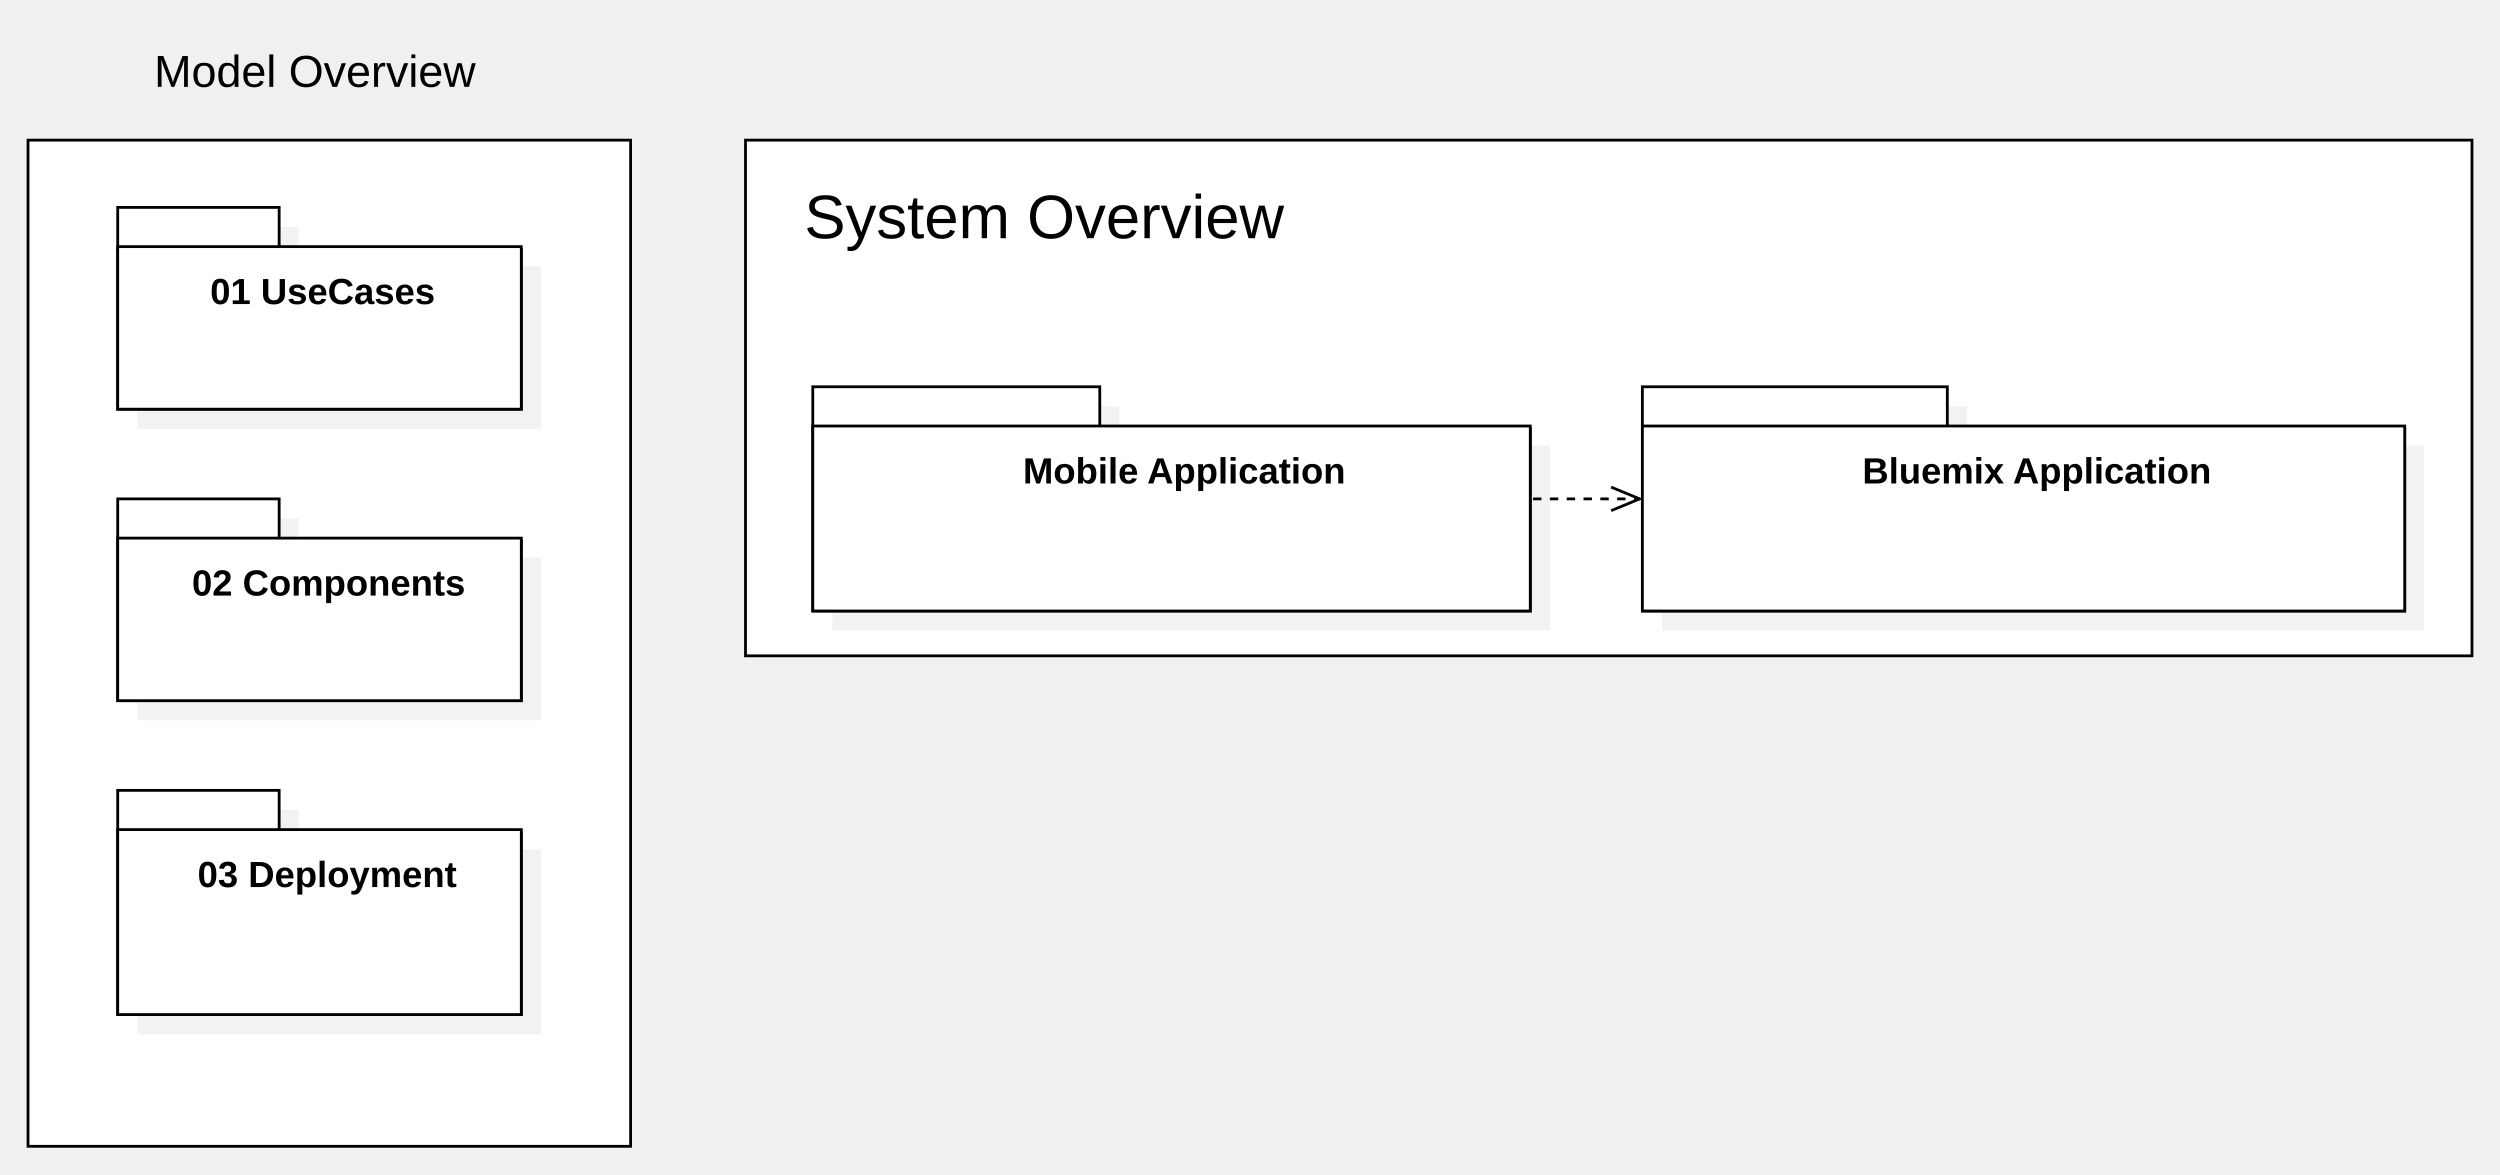
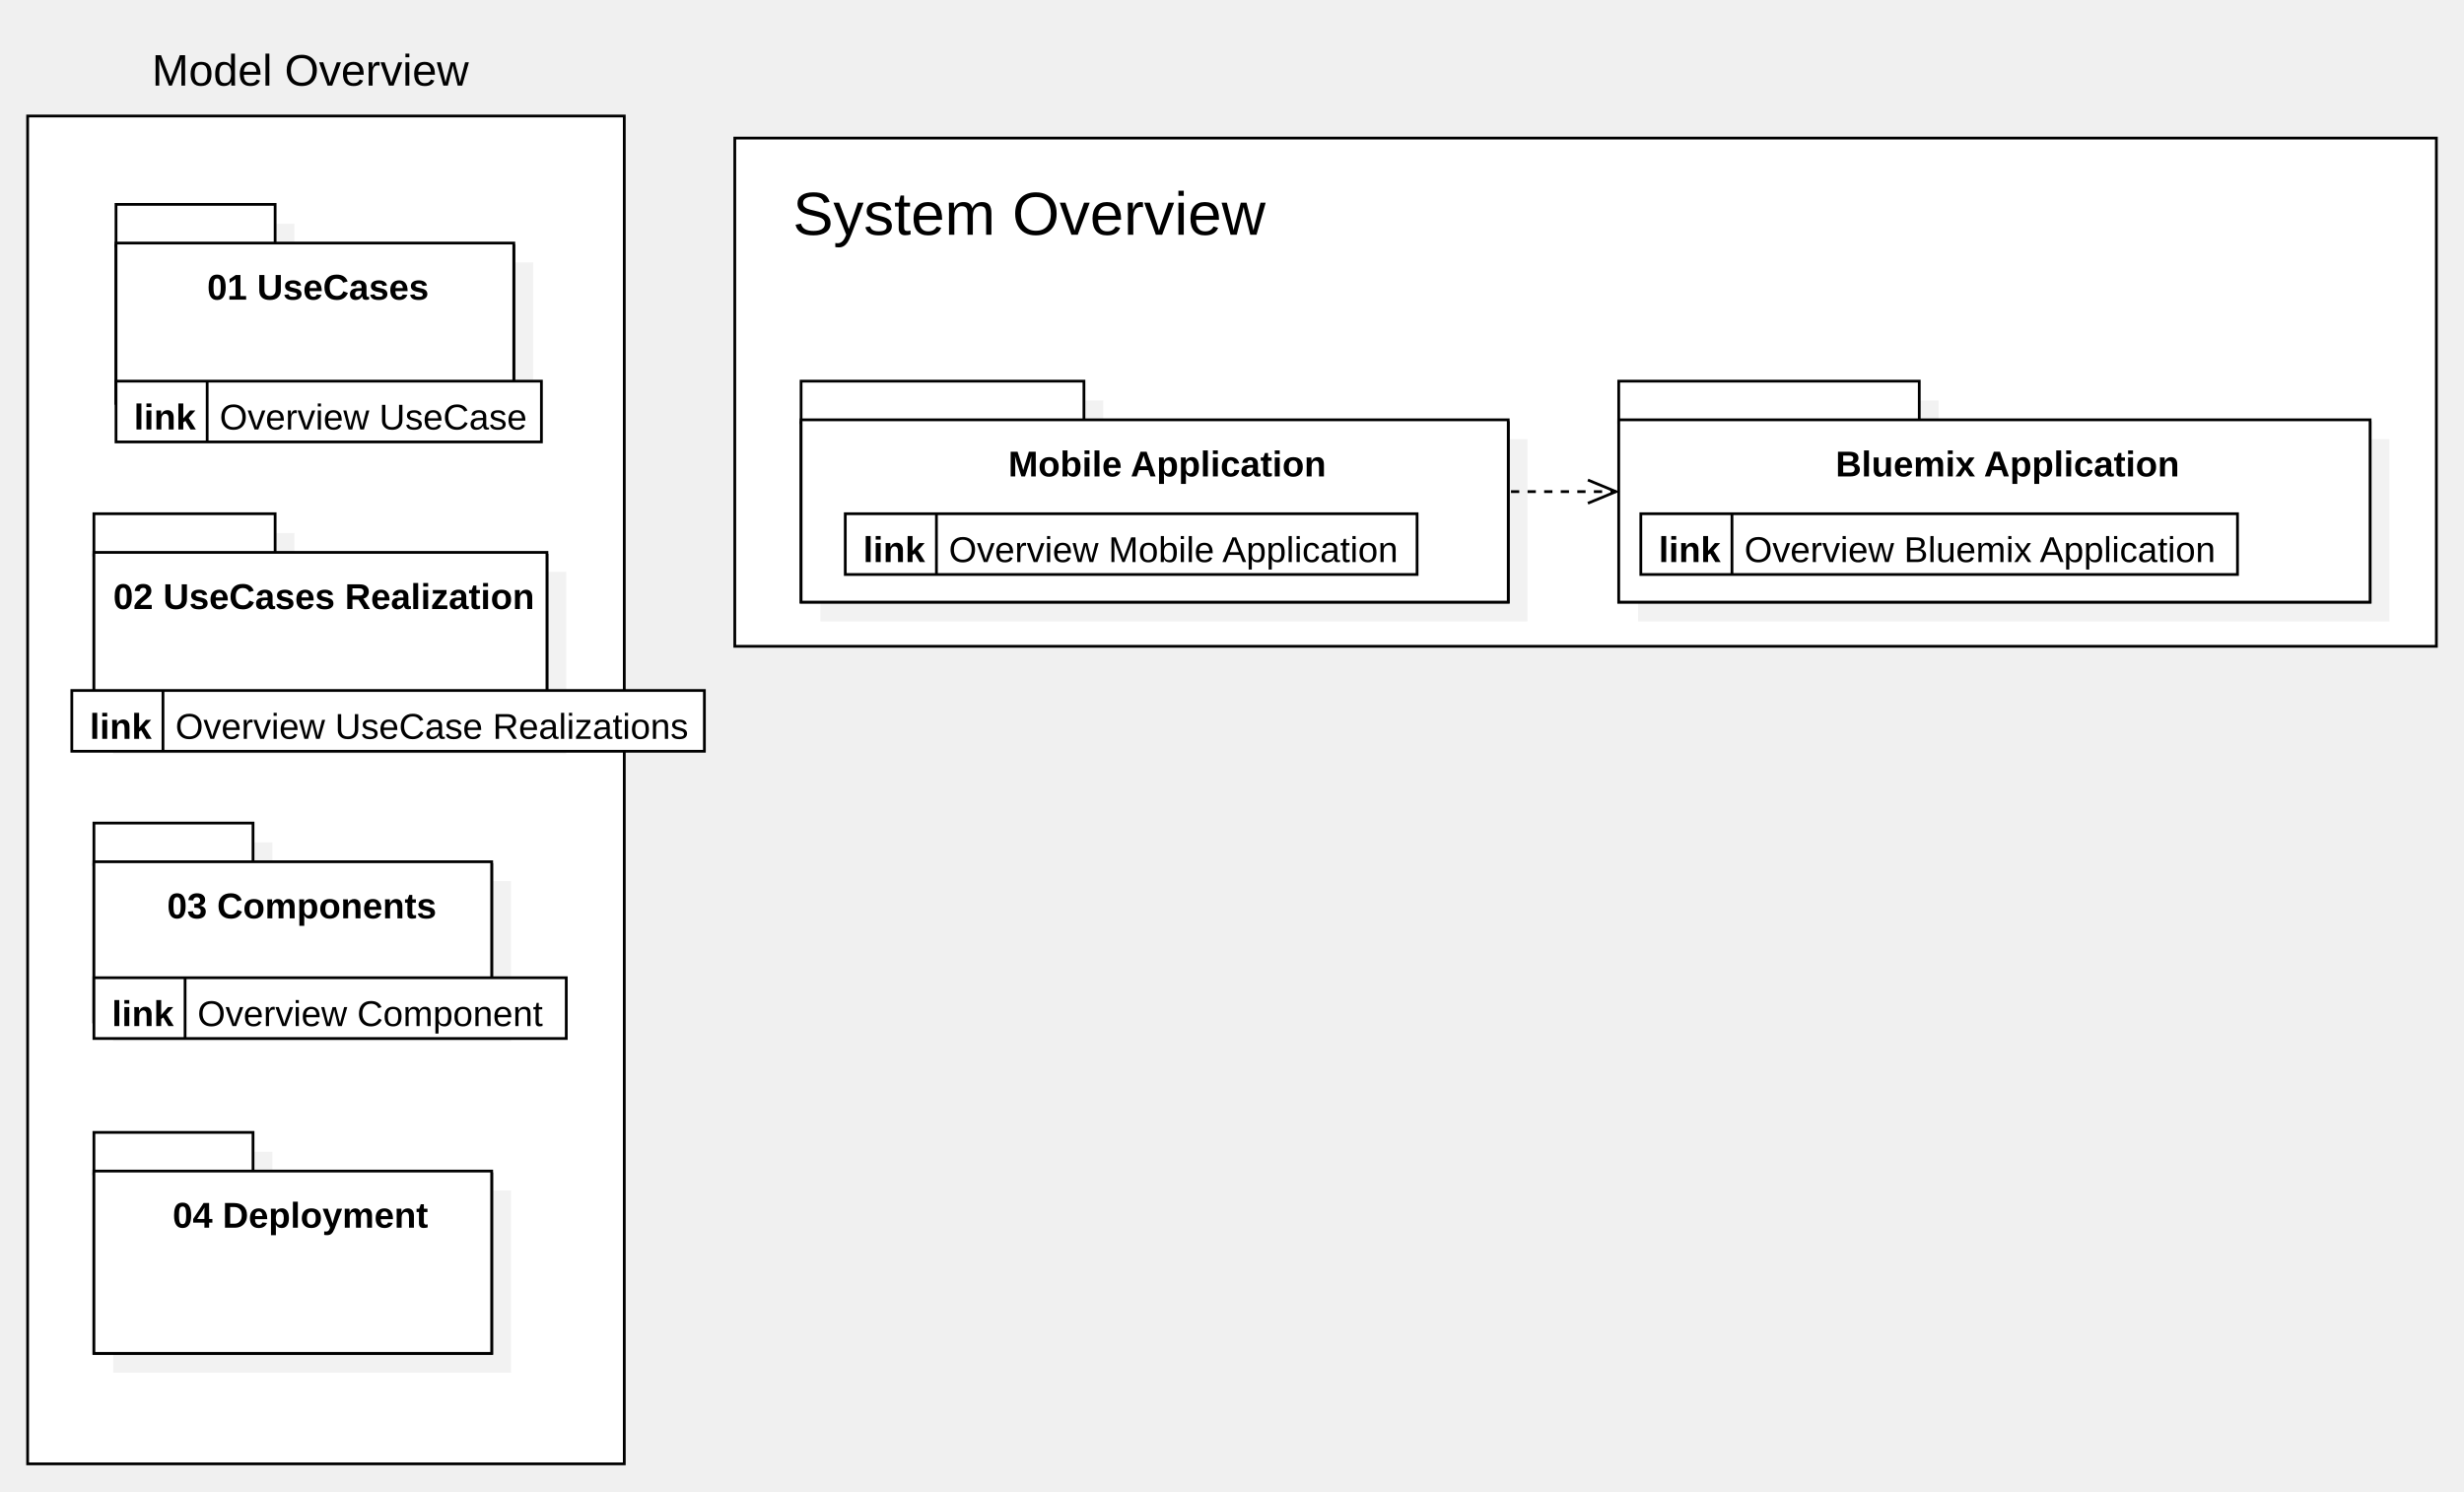
- <svg xmlns="http://www.w3.org/2000/svg" version="1.1" width="892" height="419">
+ <svg xmlns="http://www.w3.org/2000/svg" version="1.1" width="892" height="540">
  <defs />
  <g>
    <g transform="translate(-14,-46) scale(1,1)">
-       <rect fill="#ffffff" stroke="none" x="24" y="96" width="215" height="359" />
-     </g>
-     <g transform="translate(-14,-46) scale(1,1)">
-       <path fill="none" stroke="#000000" d="M 24 96 L 239 96 L 239 455 L 24 455 L 24 96 Z Z" stroke-miterlimit="10" />
+       <rect fill="#ffffff" stroke="none" x="24" y="88" width="216" height="488" />
+     </g>
+     <g transform="translate(-14,-46) scale(1,1)">
+       <path fill="none" stroke="#000000" d="M 24 88 L 240 88 L 240 576 L 24 576 L 24 88 Z Z" stroke-miterlimit="10" />
    </g>
    <g transform="translate(-14,-46) scale(1,1)">
      <rect fill="#ffffff" stroke="none" x="280" y="96" width="616" height="184" />
    </g>
    <g transform="translate(-14,-46) scale(1,1)">
      <path fill="none" stroke="#000000" d="M 280 96 L 896 96 L 896 280 L 280 280 L 280 96 Z Z" stroke-miterlimit="10" />
    </g>
    <g transform="translate(-14,-46) scale(1,1)">
-       <rect fill="#C0C0C0" stroke="none" x="63" y="231" width="57.6" height="15" opacity="0.2" />
-     </g>
-     <g transform="translate(-14,-46) scale(1,1)">
-       <rect fill="#C0C0C0" stroke="none" x="63" y="245" width="144" height="58" opacity="0.2" />
-     </g>
-     <g transform="translate(-14,-46) scale(1,1)">
-       <rect fill="#ffffff" stroke="none" x="56" y="239" width="144" height="57" />
-     </g>
-     <g transform="translate(-14,-46) scale(1,1)">
-       <path fill="none" stroke="#000000" d="M 56 239 L 200 239 L 200 296 L 56 296 L 56 239 Z Z" stroke-miterlimit="10" />
-     </g>
-     <g transform="translate(-14,-46) scale(1,1)">
-       <rect fill="#ffffff" stroke="none" x="56" y="224" width="57.6" height="15" />
-     </g>
-     <g transform="translate(-14,-46) scale(1,1)">
-       <path fill="none" stroke="#000000" d="M 56 224 L 113.6 224 L 113.6 239 L 56 239 L 56 224 Z Z" stroke-miterlimit="10" />
-     </g>
-     <g transform="translate(-14,-46) scale(1,1)">
-       <rect fill="#ffffff" stroke="none" x="56" y="238" width="144" height="58" />
-     </g>
-     <g transform="translate(-14,-46) scale(1,1)">
-       <path fill="none" stroke="#000000" d="M 56 238 L 200 238 L 200 296 L 56 296 L 56 238 Z Z" stroke-miterlimit="10" />
-     </g>
-     <g transform="translate(-14,-46) scale(1,1)">
-       <g>
-         <path fill="none" stroke="none" />
-         <text fill="#000000" stroke="none" font-family="Arial" font-size="13px" font-style="normal" font-weight="bold" text-decoration="none" x="82.5" y="258.5">02 Components</text>
+       <rect fill="#C0C0C0" stroke="none" x="55" y="351" width="57.6" height="15" opacity="0.2" />
+     </g>
+     <g transform="translate(-14,-46) scale(1,1)">
+       <rect fill="#C0C0C0" stroke="none" x="55" y="365" width="144" height="58" opacity="0.2" />
+     </g>
+     <g transform="translate(-14,-46) scale(1,1)">
+       <rect fill="#ffffff" stroke="none" x="48" y="359" width="144" height="57" />
+     </g>
+     <g transform="translate(-14,-46) scale(1,1)">
+       <path fill="none" stroke="#000000" d="M 48 359 L 192 359 L 192 416 L 48 416 L 48 359 Z Z" stroke-miterlimit="10" />
+     </g>
+     <g transform="translate(-14,-46) scale(1,1)">
+       <rect fill="#ffffff" stroke="none" x="48" y="344" width="57.6" height="15" />
+     </g>
+     <g transform="translate(-14,-46) scale(1,1)">
+       <path fill="none" stroke="#000000" d="M 48 344 L 105.6 344 L 105.6 359 L 48 359 L 48 344 Z Z" stroke-miterlimit="10" />
+     </g>
+     <g transform="translate(-14,-46) scale(1,1)">
+       <rect fill="#ffffff" stroke="none" x="48" y="358" width="144" height="58" />
+     </g>
+     <g transform="translate(-14,-46) scale(1,1)">
+       <path fill="none" stroke="#000000" d="M 48 358 L 192 358 L 192 416 L 48 416 L 48 358 Z Z" stroke-miterlimit="10" />
+     </g>
+     <g transform="translate(-14,-46) scale(1,1)">
+       <g>
+         <path fill="none" stroke="none" />
+         <text fill="#000000" stroke="none" font-family="Arial" font-size="13px" font-style="normal" font-weight="bold" text-decoration="none" x="74.5" y="378.5">03 Components</text>
      </g>
    </g>
    <g transform="translate(-14,-46) scale(1,1)">
      <rect fill="#C0C0C0" stroke="none" x="63" y="127" width="57.6" height="15" opacity="0.2" />
    </g>
    <g transform="translate(-14,-46) scale(1,1)">
      <rect fill="#C0C0C0" stroke="none" x="63" y="141" width="144" height="58" opacity="0.2" />
    </g>
    <g transform="translate(-14,-46) scale(1,1)">
      <rect fill="#ffffff" stroke="none" x="56" y="135" width="144" height="57" />
    </g>
    <g transform="translate(-14,-46) scale(1,1)">
      <path fill="none" stroke="#000000" d="M 56 135 L 200 135 L 200 192 L 56 192 L 56 135 Z Z" stroke-miterlimit="10" />
    </g>
    <g transform="translate(-14,-46) scale(1,1)">
      <rect fill="#ffffff" stroke="none" x="56" y="120" width="57.6" height="15" />
    </g>
    <g transform="translate(-14,-46) scale(1,1)">
      <path fill="none" stroke="#000000" d="M 56 120 L 113.6 120 L 113.6 135 L 56 135 L 56 120 Z Z" stroke-miterlimit="10" />
    </g>
    <g transform="translate(-14,-46) scale(1,1)">
      <rect fill="#ffffff" stroke="none" x="56" y="134" width="144" height="58" />
    </g>
    <g transform="translate(-14,-46) scale(1,1)">
      <path fill="none" stroke="#000000" d="M 56 134 L 200 134 L 200 192 L 56 192 L 56 134 Z Z" stroke-miterlimit="10" />
    </g>
    <g transform="translate(-14,-46) scale(1,1)">
      <g>
        <path fill="none" stroke="none" />
        <text fill="#000000" stroke="none" font-family="Arial" font-size="13px" font-style="normal" font-weight="bold" text-decoration="none" x="89" y="154.5">01 UseCases</text>
      </g>
    </g>
    <g transform="translate(-14,-46) scale(1,1)">
-       <rect fill="#C0C0C0" stroke="none" x="63" y="335" width="57.6" height="15" opacity="0.2" />
-     </g>
-     <g transform="translate(-14,-46) scale(1,1)">
-       <rect fill="#C0C0C0" stroke="none" x="63" y="349" width="144" height="66" opacity="0.2" />
-     </g>
-     <g transform="translate(-14,-46) scale(1,1)">
-       <rect fill="#ffffff" stroke="none" x="56" y="343" width="144" height="65" />
-     </g>
-     <g transform="translate(-14,-46) scale(1,1)">
-       <path fill="none" stroke="#000000" d="M 56 343 L 200 343 L 200 408 L 56 408 L 56 343 Z Z" stroke-miterlimit="10" />
-     </g>
-     <g transform="translate(-14,-46) scale(1,1)">
-       <rect fill="#ffffff" stroke="none" x="56" y="328" width="57.6" height="15" />
-     </g>
-     <g transform="translate(-14,-46) scale(1,1)">
-       <path fill="none" stroke="#000000" d="M 56 328 L 113.6 328 L 113.6 343 L 56 343 L 56 328 Z Z" stroke-miterlimit="10" />
-     </g>
-     <g transform="translate(-14,-46) scale(1,1)">
-       <rect fill="#ffffff" stroke="none" x="56" y="342" width="144" height="66" />
-     </g>
-     <g transform="translate(-14,-46) scale(1,1)">
-       <path fill="none" stroke="#000000" d="M 56 342 L 200 342 L 200 408 L 56 408 L 56 342 Z Z" stroke-miterlimit="10" />
-     </g>
-     <g transform="translate(-14,-46) scale(1,1)">
-       <g>
-         <path fill="none" stroke="none" />
-         <text fill="#000000" stroke="none" font-family="Arial" font-size="13px" font-style="normal" font-weight="bold" text-decoration="none" x="84.5" y="362.5">03 Deployment</text>
+       <rect fill="#C0C0C0" stroke="none" x="55" y="463" width="57.6" height="15" opacity="0.2" />
+     </g>
+     <g transform="translate(-14,-46) scale(1,1)">
+       <rect fill="#C0C0C0" stroke="none" x="55" y="477" width="144" height="66" opacity="0.2" />
+     </g>
+     <g transform="translate(-14,-46) scale(1,1)">
+       <rect fill="#ffffff" stroke="none" x="48" y="471" width="144" height="65" />
+     </g>
+     <g transform="translate(-14,-46) scale(1,1)">
+       <path fill="none" stroke="#000000" d="M 48 471 L 192 471 L 192 536 L 48 536 L 48 471 Z Z" stroke-miterlimit="10" />
+     </g>
+     <g transform="translate(-14,-46) scale(1,1)">
+       <rect fill="#ffffff" stroke="none" x="48" y="456" width="57.6" height="15" />
+     </g>
+     <g transform="translate(-14,-46) scale(1,1)">
+       <path fill="none" stroke="#000000" d="M 48 456 L 105.6 456 L 105.6 471 L 48 471 L 48 456 Z Z" stroke-miterlimit="10" />
+     </g>
+     <g transform="translate(-14,-46) scale(1,1)">
+       <rect fill="#ffffff" stroke="none" x="48" y="470" width="144" height="66" />
+     </g>
+     <g transform="translate(-14,-46) scale(1,1)">
+       <path fill="none" stroke="#000000" d="M 48 470 L 192 470 L 192 536 L 48 536 L 48 470 Z Z" stroke-miterlimit="10" />
+     </g>
+     <g transform="translate(-14,-46) scale(1,1)">
+       <g>
+         <path fill="none" stroke="none" />
+         <text fill="#000000" stroke="none" font-family="Arial" font-size="13px" font-style="normal" font-weight="bold" text-decoration="none" x="76.5" y="490.5">04 Deployment</text>
      </g>
    </g>
    <g transform="translate(-14,-46) scale(1,1)">
      <g>
        <path fill="none" stroke="none" />
        <text fill="#000000" stroke="none" font-family="Arial" font-size="16px" font-style="normal" font-weight="normal" text-decoration="none" x="69" y="77">Model Overview</text>
      </g>
    </g>
    <g transform="translate(-14,-46) scale(1,1)">
      <rect fill="#C0C0C0" stroke="none" x="311" y="191" width="102.4" height="15" opacity="0.2" />
    </g>
    <g transform="translate(-14,-46) scale(1,1)">
      <rect fill="#C0C0C0" stroke="none" x="311" y="205" width="256" height="66" opacity="0.2" />
    </g>
    <g transform="translate(-14,-46) scale(1,1)">
      <rect fill="#ffffff" stroke="none" x="304" y="199" width="256" height="65" />
    </g>
    <g transform="translate(-14,-46) scale(1,1)">
      <path fill="none" stroke="#000000" d="M 304 199 L 560 199 L 560 264 L 304 264 L 304 199 Z Z" stroke-miterlimit="10" />
    </g>
    <g transform="translate(-14,-46) scale(1,1)">
      <rect fill="#ffffff" stroke="none" x="304" y="184" width="102.4" height="15" />
    </g>
    <g transform="translate(-14,-46) scale(1,1)">
      <path fill="none" stroke="#000000" d="M 304 184 L 406.4 184 L 406.4 199 L 304 199 L 304 184 Z Z" stroke-miterlimit="10" />
    </g>
    <g transform="translate(-14,-46) scale(1,1)">
      <rect fill="#ffffff" stroke="none" x="304" y="198" width="256" height="66" />
    </g>
    <g transform="translate(-14,-46) scale(1,1)">
      <path fill="none" stroke="#000000" d="M 304 198 L 560 198 L 560 264 L 304 264 L 304 198 Z Z" stroke-miterlimit="10" />
    </g>
    <g transform="translate(-14,-46) scale(1,1)">
      <g>
        <path fill="none" stroke="none" />
        <text fill="#000000" stroke="none" font-family="Arial" font-size="13px" font-style="normal" font-weight="bold" text-decoration="none" x="379" y="218.5">Mobile Application</text>
      </g>
    </g>
    <g transform="translate(-14,-46) scale(1,1)">
      <rect fill="#C0C0C0" stroke="none" x="607" y="191" width="108.8" height="15" opacity="0.2" />
    </g>
    <g transform="translate(-14,-46) scale(1,1)">
      <rect fill="#C0C0C0" stroke="none" x="607" y="205" width="272" height="66" opacity="0.2" />
    </g>
    <g transform="translate(-14,-46) scale(1,1)">
      <rect fill="#ffffff" stroke="none" x="600" y="199" width="272" height="65" />
    </g>
    <g transform="translate(-14,-46) scale(1,1)">
      <path fill="none" stroke="#000000" d="M 600 199 L 872 199 L 872 264 L 600 264 L 600 199 Z Z" stroke-miterlimit="10" />
    </g>
    <g transform="translate(-14,-46) scale(1,1)">
      <rect fill="#ffffff" stroke="none" x="600" y="184" width="108.8" height="15" />
    </g>
    <g transform="translate(-14,-46) scale(1,1)">
      <path fill="none" stroke="#000000" d="M 600 184 L 708.8 184 L 708.8 199 L 600 199 L 600 184 Z Z" stroke-miterlimit="10" />
    </g>
    <g transform="translate(-14,-46) scale(1,1)">
      <rect fill="#ffffff" stroke="none" x="600" y="198" width="272" height="66" />
    </g>
    <g transform="translate(-14,-46) scale(1,1)">
      <path fill="none" stroke="#000000" d="M 600 198 L 872 198 L 872 264 L 600 264 L 600 198 Z Z" stroke-miterlimit="10" />
    </g>
    <g transform="translate(-14,-46) scale(1,1)">
      <g>
        <path fill="none" stroke="none" />
        <text fill="#000000" stroke="none" font-family="Arial" font-size="13px" font-style="normal" font-weight="bold" text-decoration="none" x="678.5" y="218.5">Bluemix Application</text>
      </g>
    </g>
    <g transform="translate(-14,-46) scale(1,1)">
      <g>
        <path fill="none" stroke="none" />
        <text fill="#000000" stroke="none" font-family="Arial" font-size="22px" font-style="normal" font-weight="normal" text-decoration="none" x="301" y="131">System Overview</text>
      </g>
    </g>
    <g transform="translate(-14,-46) scale(1,1)">
      <path fill="none" stroke="#000000" d="M 561 224 L 599 224" stroke-miterlimit="10" stroke-dasharray="3" />
    </g>
    <g transform="translate(-14,-46) scale(1,1)">
      <path fill="none" stroke="#000000" d="M 588.837 228.21 L 599 224 L 588.837 219.79" stroke-miterlimit="10" />
+     </g>
+     <g transform="translate(-14,-46) scale(1,1)">
+       <rect fill="#ffffff" stroke="none" x="56" y="184" width="154" height="22" />
+     </g>
+     <g transform="translate(-14,-46) scale(1,1)">
+       <path fill="none" stroke="#000000" d="M 56 184 L 210 184 L 210 206 L 56 206 L 56 184 Z Z" stroke-miterlimit="10" />
+     </g>
+     <g transform="translate(-14,-46) scale(1,1)">
+       <path fill="none" stroke="#000000" d="M 89 184 L 89 206" stroke-miterlimit="10" />
+     </g>
+     <g transform="translate(-14,-46) scale(1,1)">
+       <g>
+         <path fill="none" stroke="none" />
+         <text fill="#000000" stroke="none" font-family="Arial" font-size="13px" font-style="normal" font-weight="normal" text-decoration="none" x="93.5" y="201.5">Overview UseCase</text>
+       </g>
+     </g>
+     <g transform="translate(-14,-46) scale(1,1)">
+       <g>
+         <path fill="none" stroke="none" />
+         <text fill="#000000" stroke="none" font-family="Arial" font-size="13px" font-style="normal" font-weight="bold" text-decoration="none" x="62.5" y="201.5">link</text>
+       </g>
+     </g>
+     <g transform="translate(-14,-46) scale(1,1)">
+       <rect fill="#C0C0C0" stroke="none" x="55" y="239" width="65.6" height="15" opacity="0.2" />
+     </g>
+     <g transform="translate(-14,-46) scale(1,1)">
+       <rect fill="#C0C0C0" stroke="none" x="55" y="253" width="164" height="66" opacity="0.2" />
+     </g>
+     <g transform="translate(-14,-46) scale(1,1)">
+       <rect fill="#ffffff" stroke="none" x="48" y="247" width="164" height="65" />
+     </g>
+     <g transform="translate(-14,-46) scale(1,1)">
+       <path fill="none" stroke="#000000" d="M 48 247 L 212 247 L 212 312 L 48 312 L 48 247 Z Z" stroke-miterlimit="10" />
+     </g>
+     <g transform="translate(-14,-46) scale(1,1)">
+       <rect fill="#ffffff" stroke="none" x="48" y="232" width="65.6" height="15" />
+     </g>
+     <g transform="translate(-14,-46) scale(1,1)">
+       <path fill="none" stroke="#000000" d="M 48 232 L 113.6 232 L 113.6 247 L 48 247 L 48 232 Z Z" stroke-miterlimit="10" />
+     </g>
+     <g transform="translate(-14,-46) scale(1,1)">
+       <rect fill="#ffffff" stroke="none" x="48" y="246" width="164" height="66" />
+     </g>
+     <g transform="translate(-14,-46) scale(1,1)">
+       <path fill="none" stroke="#000000" d="M 48 246 L 212 246 L 212 312 L 48 312 L 48 246 Z Z" stroke-miterlimit="10" />
+     </g>
+     <g transform="translate(-14,-46) scale(1,1)">
+       <g>
+         <path fill="none" stroke="none" />
+         <text fill="#000000" stroke="none" font-family="Arial" font-size="13px" font-style="normal" font-weight="bold" text-decoration="none" x="55" y="266.5">02  UseCases Realization</text>
+       </g>
+     </g>
+     <g transform="translate(-14,-46) scale(1,1)">
+       <rect fill="#ffffff" stroke="none" x="48" y="400" width="171" height="22" />
+     </g>
+     <g transform="translate(-14,-46) scale(1,1)">
+       <path fill="none" stroke="#000000" d="M 48 400 L 219 400 L 219 422 L 48 422 L 48 400 Z Z" stroke-miterlimit="10" />
+     </g>
+     <g transform="translate(-14,-46) scale(1,1)">
+       <path fill="none" stroke="#000000" d="M 81 400 L 81 422" stroke-miterlimit="10" />
+     </g>
+     <g transform="translate(-14,-46) scale(1,1)">
+       <g>
+         <path fill="none" stroke="none" />
+         <text fill="#000000" stroke="none" font-family="Arial" font-size="13px" font-style="normal" font-weight="normal" text-decoration="none" x="85.5" y="417.5"> Overview Component</text>
+       </g>
+     </g>
+     <g transform="translate(-14,-46) scale(1,1)">
+       <g>
+         <path fill="none" stroke="none" />
+         <text fill="#000000" stroke="none" font-family="Arial" font-size="13px" font-style="normal" font-weight="bold" text-decoration="none" x="54.5" y="417.5">link</text>
+       </g>
+     </g>
+     <g transform="translate(-14,-46) scale(1,1)">
+       <rect fill="#ffffff" stroke="none" x="40" y="296" width="229" height="22" />
+     </g>
+     <g transform="translate(-14,-46) scale(1,1)">
+       <path fill="none" stroke="#000000" d="M 40 296 L 269 296 L 269 318 L 40 318 L 40 296 Z Z" stroke-miterlimit="10" />
+     </g>
+     <g transform="translate(-14,-46) scale(1,1)">
+       <path fill="none" stroke="#000000" d="M 73 296 L 73 318" stroke-miterlimit="10" />
+     </g>
+     <g transform="translate(-14,-46) scale(1,1)">
+       <g>
+         <path fill="none" stroke="none" />
+         <text fill="#000000" stroke="none" font-family="Arial" font-size="13px" font-style="normal" font-weight="normal" text-decoration="none" x="77.5" y="313.5">Overview UseCase Realizations</text>
+       </g>
+     </g>
+     <g transform="translate(-14,-46) scale(1,1)">
+       <g>
+         <path fill="none" stroke="none" />
+         <text fill="#000000" stroke="none" font-family="Arial" font-size="13px" font-style="normal" font-weight="bold" text-decoration="none" x="46.5" y="313.5">link</text>
+       </g>
+     </g>
+     <g transform="translate(-14,-46) scale(1,1)">
+       <rect fill="#ffffff" stroke="none" x="608" y="232" width="216" height="22" />
+     </g>
+     <g transform="translate(-14,-46) scale(1,1)">
+       <path fill="none" stroke="#000000" d="M 608 232 L 824 232 L 824 254 L 608 254 L 608 232 Z Z" stroke-miterlimit="10" />
+     </g>
+     <g transform="translate(-14,-46) scale(1,1)">
+       <path fill="none" stroke="#000000" d="M 641 232 L 641 254" stroke-miterlimit="10" />
+     </g>
+     <g transform="translate(-14,-46) scale(1,1)">
+       <g>
+         <path fill="none" stroke="none" />
+         <text fill="#000000" stroke="none" font-family="Arial" font-size="13px" font-style="normal" font-weight="normal" text-decoration="none" x="645.5" y="249.5">Overview Bluemix Application</text>
+       </g>
+     </g>
+     <g transform="translate(-14,-46) scale(1,1)">
+       <g>
+         <path fill="none" stroke="none" />
+         <text fill="#000000" stroke="none" font-family="Arial" font-size="13px" font-style="normal" font-weight="bold" text-decoration="none" x="614.5" y="249.5">link</text>
+       </g>
+     </g>
+     <g transform="translate(-14,-46) scale(1,1)">
+       <rect fill="#ffffff" stroke="none" x="320" y="232" width="207" height="22" />
+     </g>
+     <g transform="translate(-14,-46) scale(1,1)">
+       <path fill="none" stroke="#000000" d="M 320 232 L 527 232 L 527 254 L 320 254 L 320 232 Z Z" stroke-miterlimit="10" />
+     </g>
+     <g transform="translate(-14,-46) scale(1,1)">
+       <path fill="none" stroke="#000000" d="M 353 232 L 353 254" stroke-miterlimit="10" />
+     </g>
+     <g transform="translate(-14,-46) scale(1,1)">
+       <g>
+         <path fill="none" stroke="none" />
+         <text fill="#000000" stroke="none" font-family="Arial" font-size="13px" font-style="normal" font-weight="normal" text-decoration="none" x="357.5" y="249.5">Overview Mobile Application</text>
+       </g>
+     </g>
+     <g transform="translate(-14,-46) scale(1,1)">
+       <g>
+         <path fill="none" stroke="none" />
+         <text fill="#000000" stroke="none" font-family="Arial" font-size="13px" font-style="normal" font-weight="bold" text-decoration="none" x="326.5" y="249.5">link</text>
+       </g>
    </g>
  </g>
</svg>
